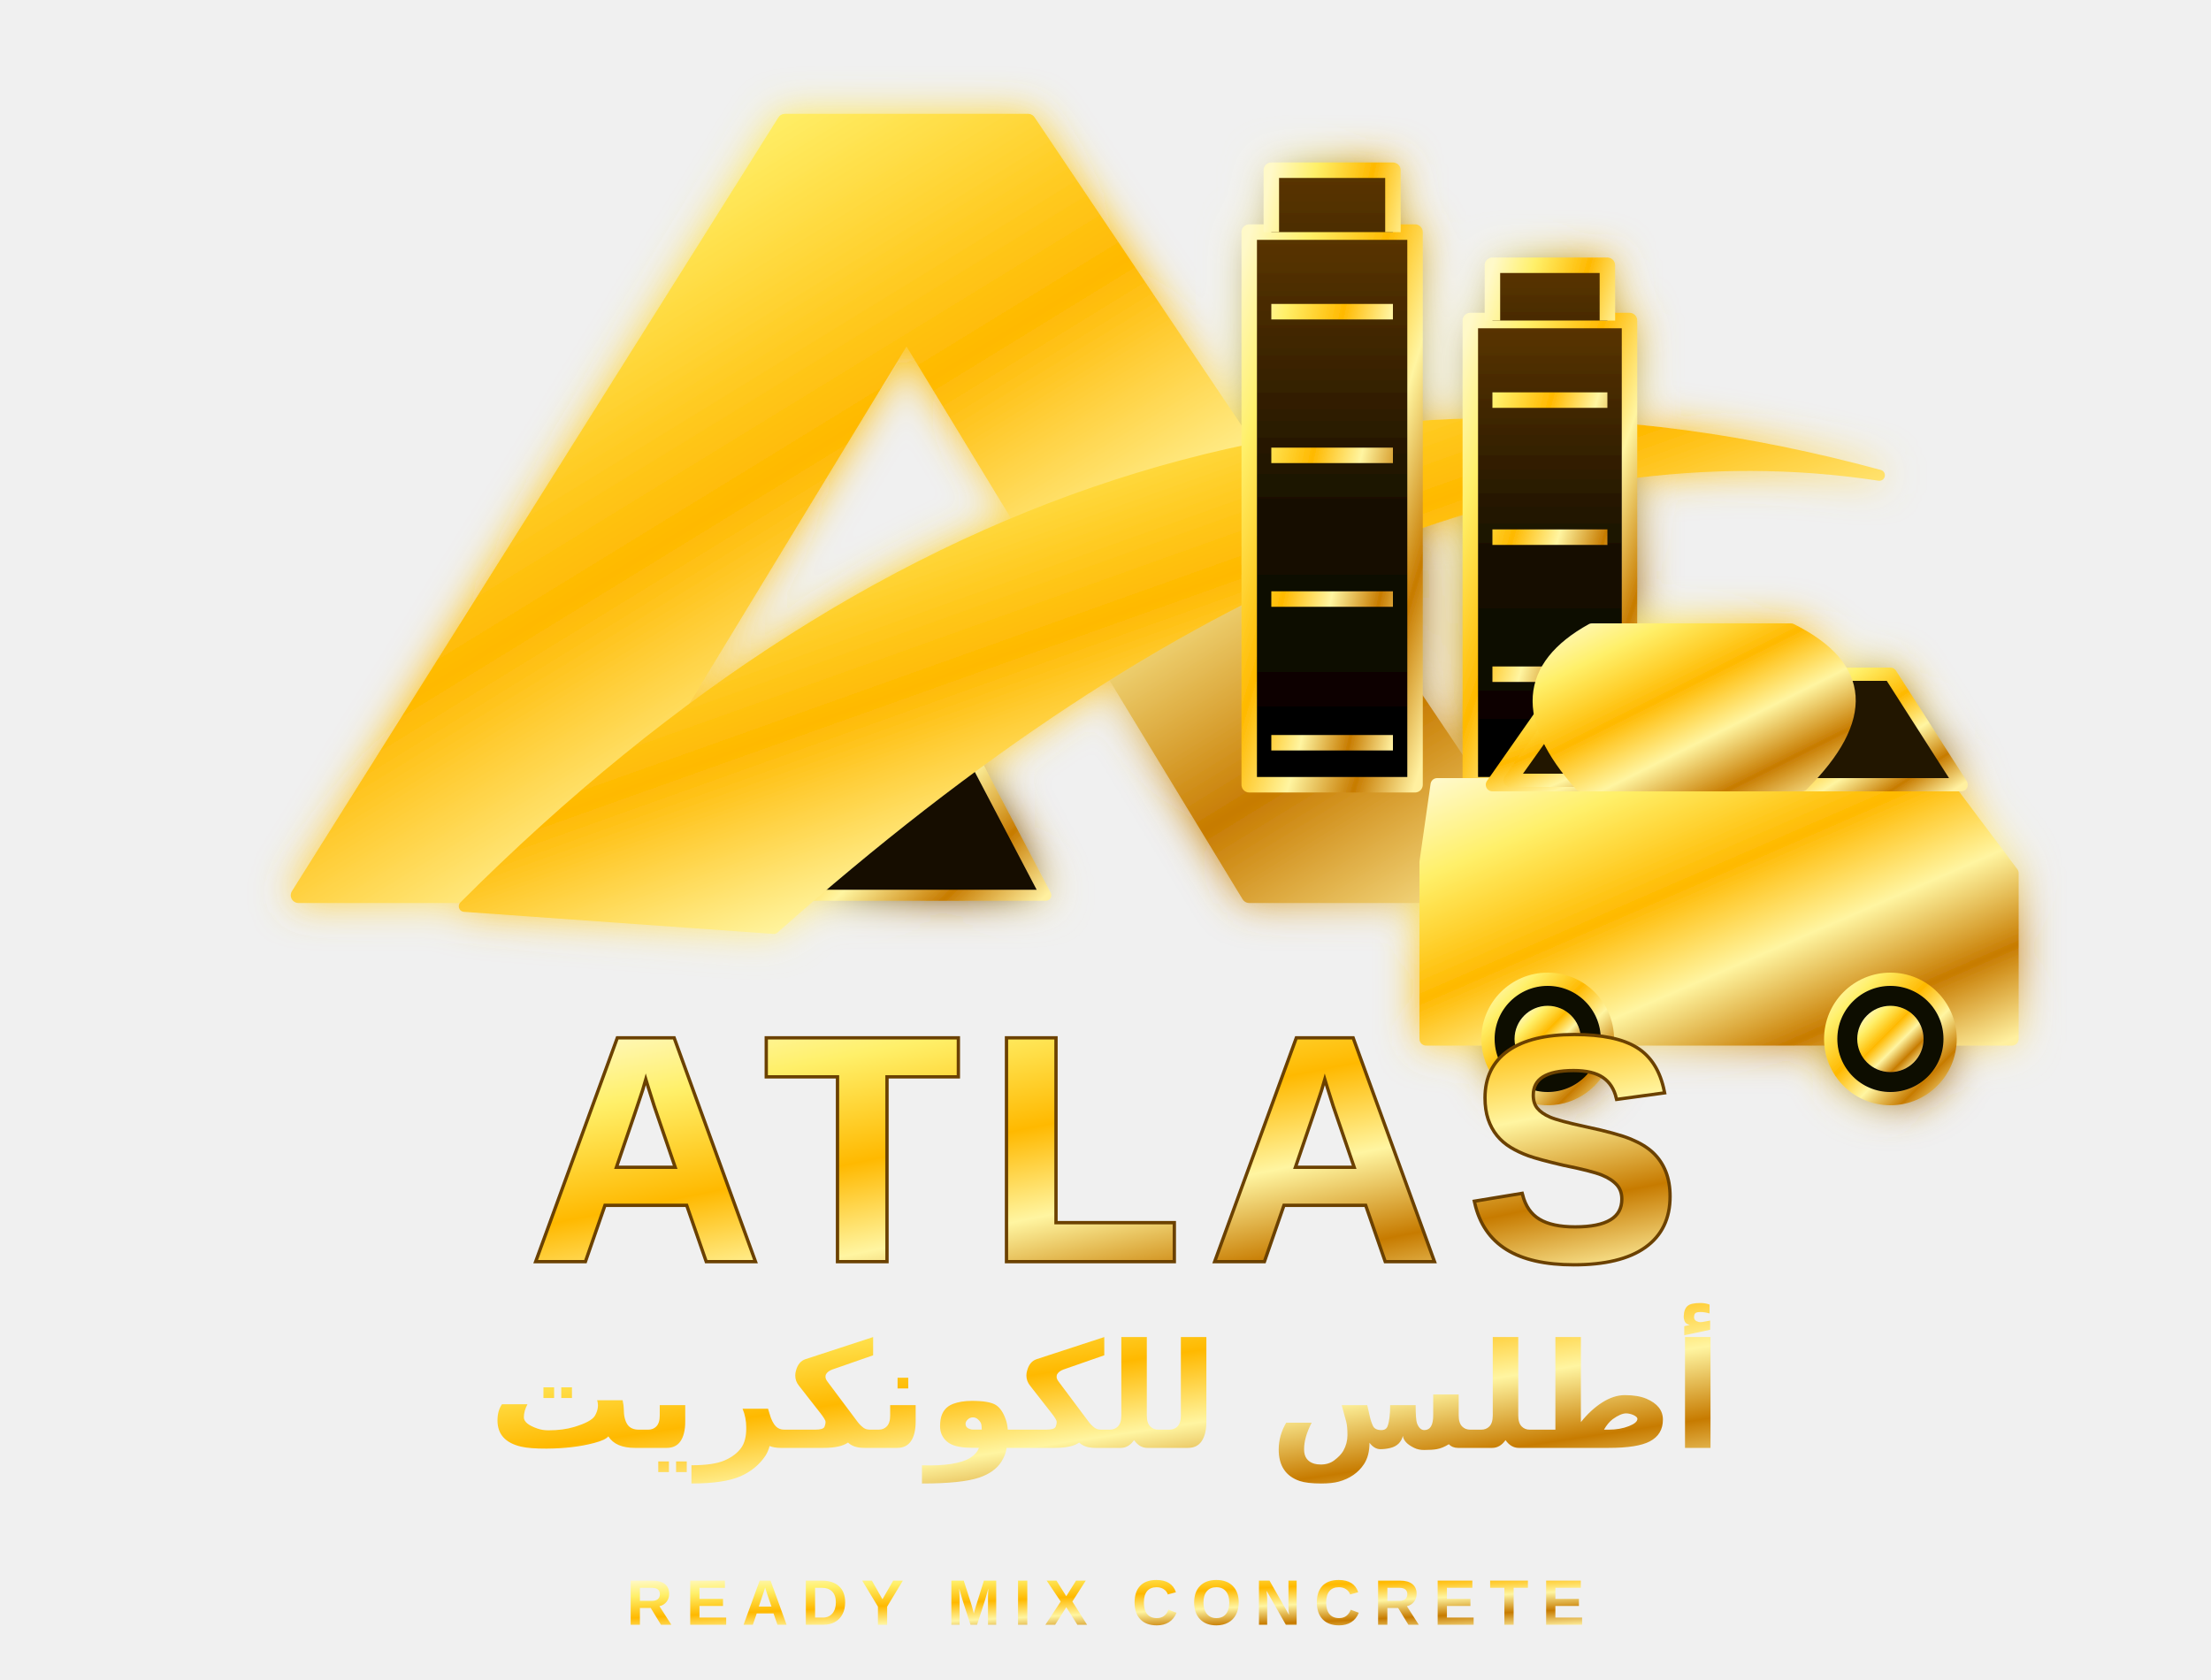
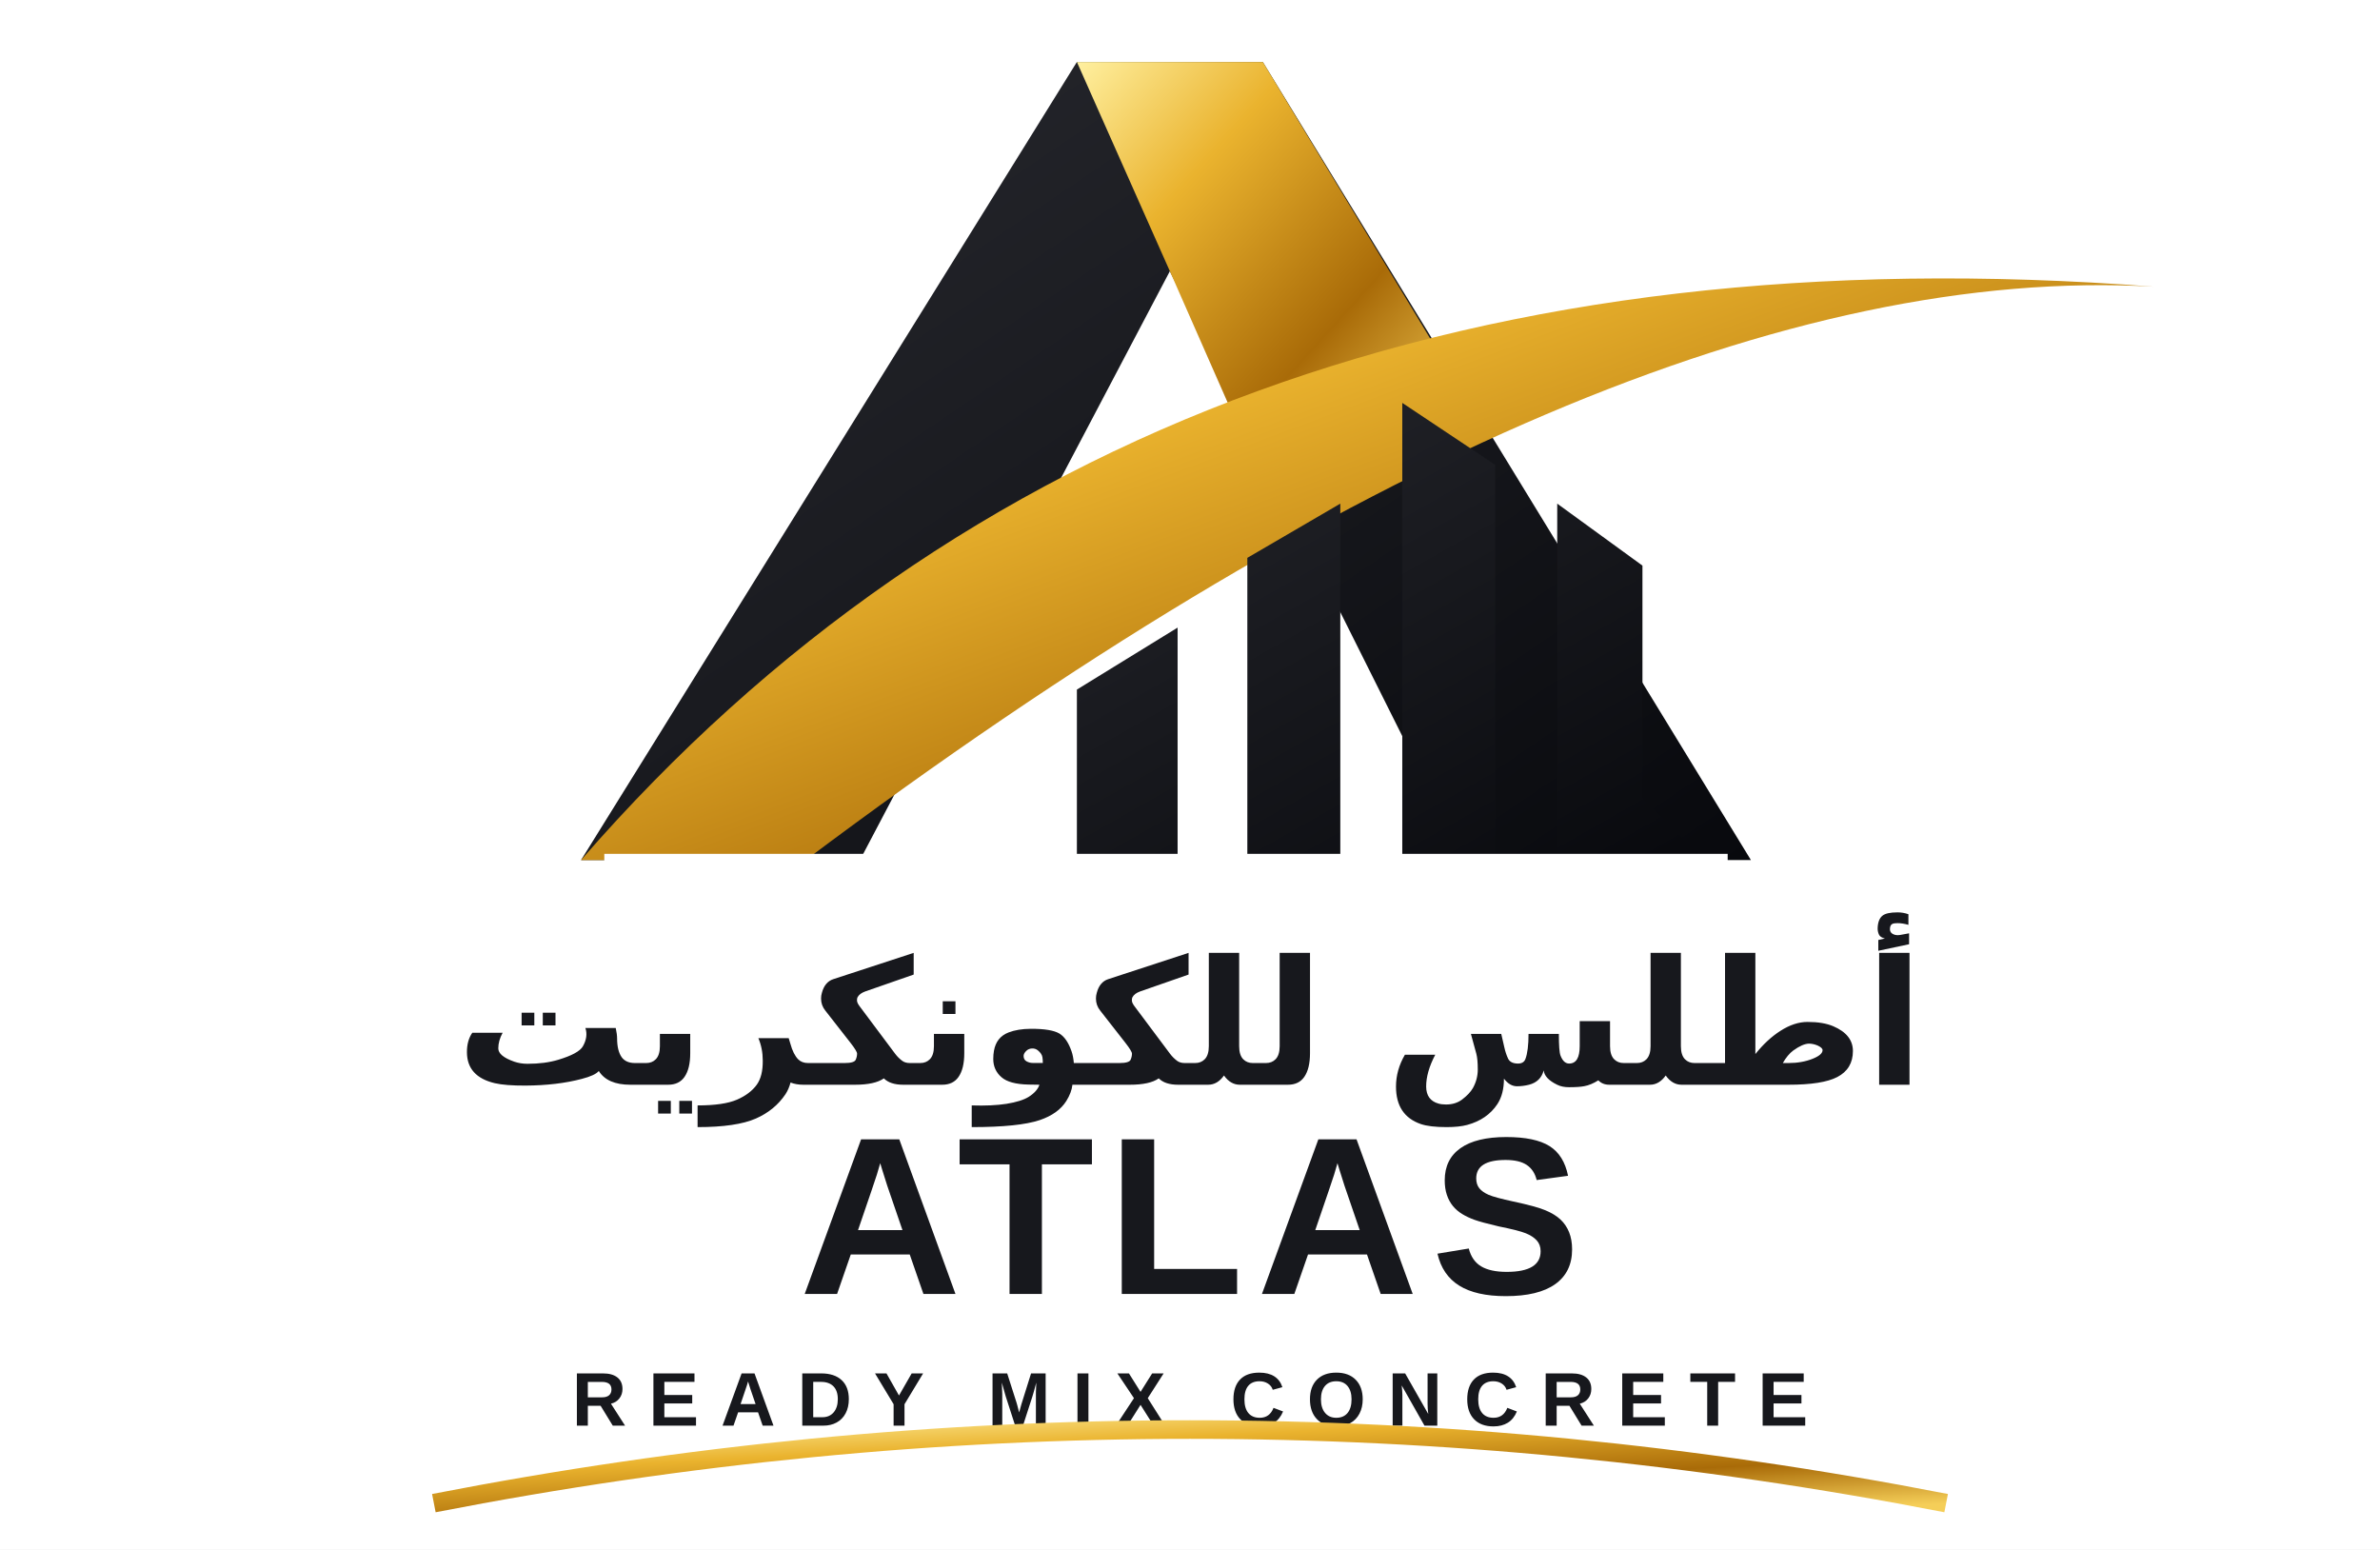
- <svg xmlns="http://www.w3.org/2000/svg" viewBox="0 0 1000 760" role="img" aria-labelledby="title desc">
+ <svg xmlns="http://www.w3.org/2000/svg" viewBox="0 0 1536 1000" role="img" aria-labelledby="t d">
  <defs>
-     <linearGradient id="gold" x1="0" y1="0" x2="1" y2="1">
-       <stop stop-color="#fff9c9" />
-       <stop offset=".18" stop-color="#fff06a" />
-       <stop offset=".42" stop-color="#ffb900" />
-       <stop offset=".62" stop-color="#fff5a1" />
-       <stop offset=".82" stop-color="#c77b00" />
-       <stop offset="1" stop-color="#fff0a0" />
+     <linearGradient id="g" x1="0" y1="0" x2="1" y2="1">
+       <stop stop-color="#fff0a0" />
+       <stop offset=".3" stop-color="#eab32e" />
+       <stop offset=".68" stop-color="#a96b08" />
+       <stop offset="1" stop-color="#f5ce58" />
    </linearGradient>
-     <linearGradient id="side" x1="0" y1="0" x2="0" y2="1">
-       <stop stop-color="#5b3500" />
-       <stop offset=".5" stop-color="#171006" />
-       <stop offset="1" stop-color="#000" />
+     <linearGradient id="k" x1="0" y1="0" x2="1" y2="1">
+       <stop stop-color="#292a30" />
+       <stop offset="1" stop-color="#08090d" />
    </linearGradient>
-     <filter id="glow" x="-40%" y="-40%" width="180%" height="180%">
-       <feGaussianBlur stdDeviation="9" result="b" />
-       <feMerge>
-         <feMergeNode in="b" />
-         <feMergeNode in="SourceGraphic" />
-       </feMerge>
-     </filter>
  </defs>
-   <g filter="url(#glow)" stroke="url(#gold)" stroke-linejoin="round">
-     <path d="M135 405 355 55h110l235 350H565L410 150 255 405Z" fill="url(#gold)" stroke-width="7" />
-     <path d="M350 405 410 285l63 120Z" fill="#130d04" stroke-width="5" />
-     <path d="M210 410Q500 120 850 215Q620 180 350 420Z" fill="url(#gold)" stroke-width="5" />
-     <g fill="url(#side)" stroke-width="7">
-       <path d="M565 105h75v250h-75z" />
-       <path d="M665 145h72v210h-72z" />
-       <path d="M575 105v-28h55v28m-55 36h55m-55 65h55m-55 65h55m-55 65h55" />
-       <path d="M675 145v-25h52v25m-52 36h52m-52 62h52m-52 62h52" />
-     </g>
-     <g transform="translate(645 280)" fill="url(#gold)" stroke-width="6">
-       <path d="M5 75h230l30 40v75H0v-80z" />
-       <path d="M30 75 65 25h80l38 50z" fill="url(#side)" />
-       <path d="M70 28h70v45H38z" fill="#221604" />
-       <path d="M165 25h45l32 50h-77z" fill="#241805" />
-       <path d="M20 105h235" fill="none" />
-       <path d="M75 5q-45 25-5 70l100 0q45-45-5-70z" fill="url(#gold)" />
-       <circle cx="55" cy="190" r="27" fill="#080706" />
-       <circle cx="55" cy="190" r="12" fill="url(#gold)" />
-       <circle cx="210" cy="190" r="27" fill="#080706" />
-       <circle cx="210" cy="190" r="12" fill="url(#gold)" />
-     </g>
+   <rect width="1536" height="1000" fill="#fff" />
+   <g transform="translate(130 0)">
+     <path d="M245 555 565 40h120L1000 555H815L625 175 425 555Z" fill="url(#k)" />
+     <path d="M565 40h120L800 230 680 300 625 175Z" fill="url(#g)" />
+     <path d="M245 555Q610 135 1260 185Q910 165 390 555Z" fill="url(#g)" />
+     <path d="M450 555h520l-40-40V365l-55-40v230h-40V300l-60-40v295h-40V325l-60 35v195h-45V405l-65 40v110h-115Z" fill="url(#k)" />
+     <path d="M260 555h725" stroke="#fff" stroke-width="8" />
  </g>
-   <text x="500" y="570" text-anchor="middle" font-family="Arial,sans-serif" font-size="145" font-weight="900" letter-spacing="12" fill="url(#gold)" stroke="#6b4100" stroke-width="3" paint-order="stroke">ATLAS</text>
-   <text x="500" y="655" text-anchor="middle" direction="rtl" font-family="Tahoma,Arial,sans-serif" font-size="66" font-weight="900" fill="url(#gold)">أطلس للكونكريت</text>
-   <path d="M120 690h180m400 0h180" stroke="url(#gold)" stroke-width="6" />
-   <text x="500" y="735" text-anchor="middle" font-family="Arial,sans-serif" font-size="29" font-weight="700" letter-spacing="6" fill="url(#gold)">READY MIX CONCRETE</text>
+   <text x="768" y="700" text-anchor="middle" direction="rtl" font-family="Arial,Tahoma,sans-serif" font-size="112" font-weight="900" fill="#17181d">أطلس للكونكريت</text>
+   <text x="768" y="835" text-anchor="middle" font-family="Arial,sans-serif" font-size="145" font-weight="900" letter-spacing="8" fill="#17181d">ATLAS</text>
+   <path d="M105 825h245m1036 0h245" stroke="url(#g)" stroke-width="9" />
+   <text x="768" y="920" text-anchor="middle" font-family="Arial,sans-serif" font-size="49" font-weight="700" letter-spacing="14" fill="#17181d">READY MIX CONCRETE</text>
+   <path d="M280 970Q768 875 1256 970" fill="none" stroke="url(#g)" stroke-width="12" />
</svg>
